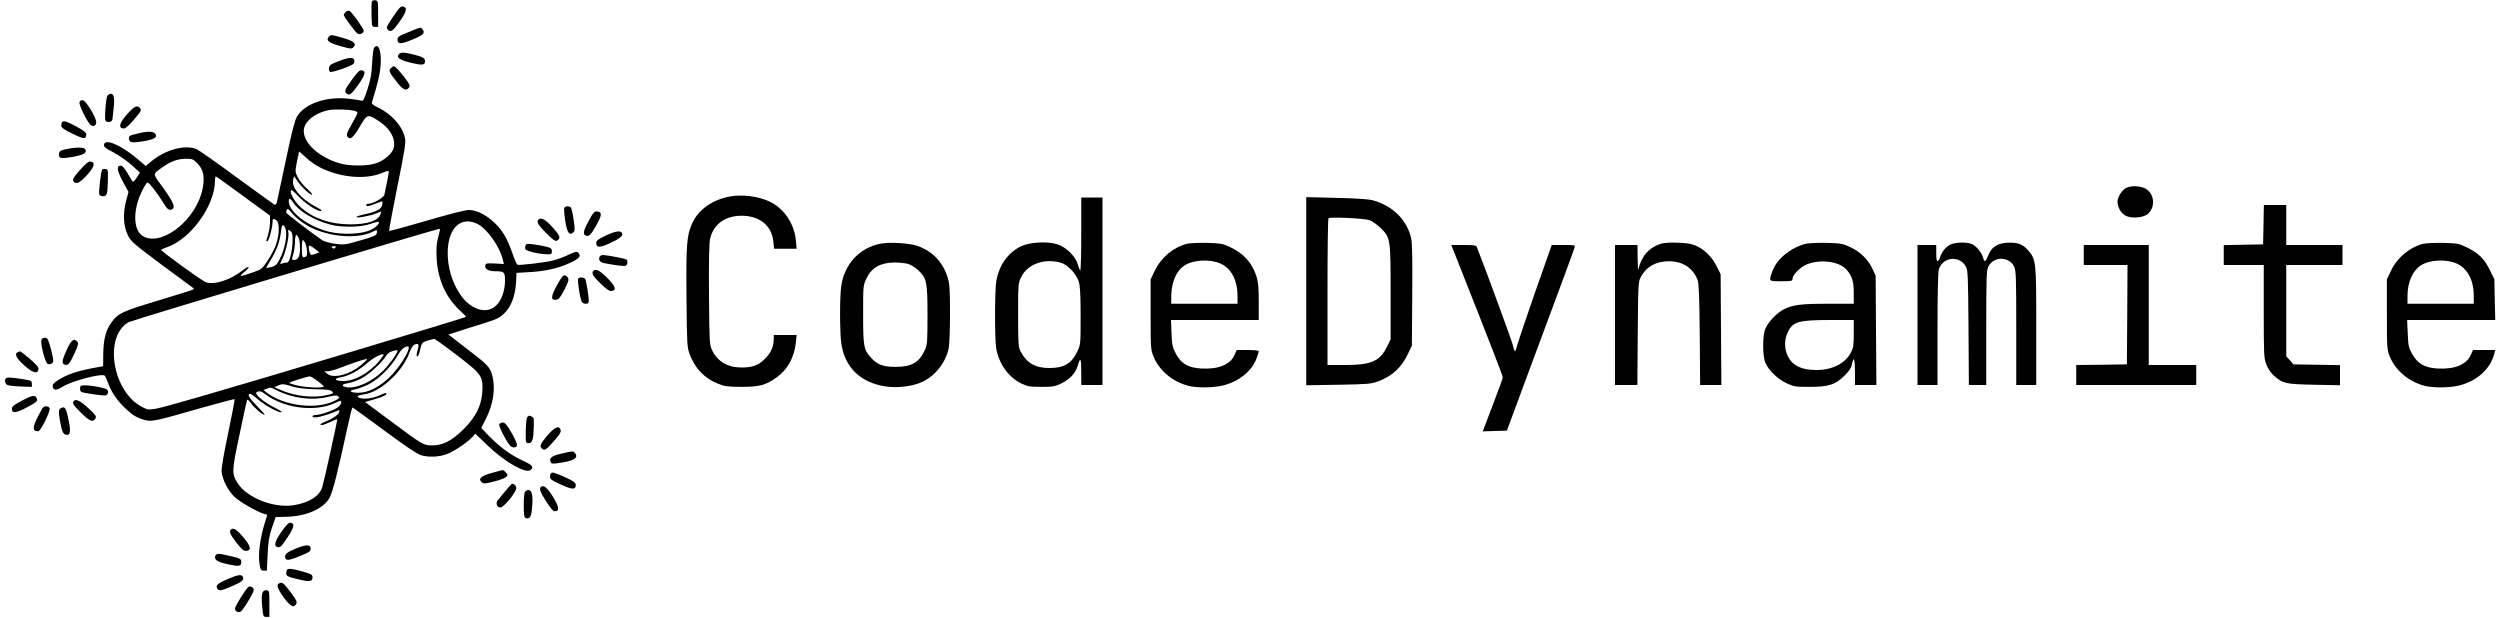
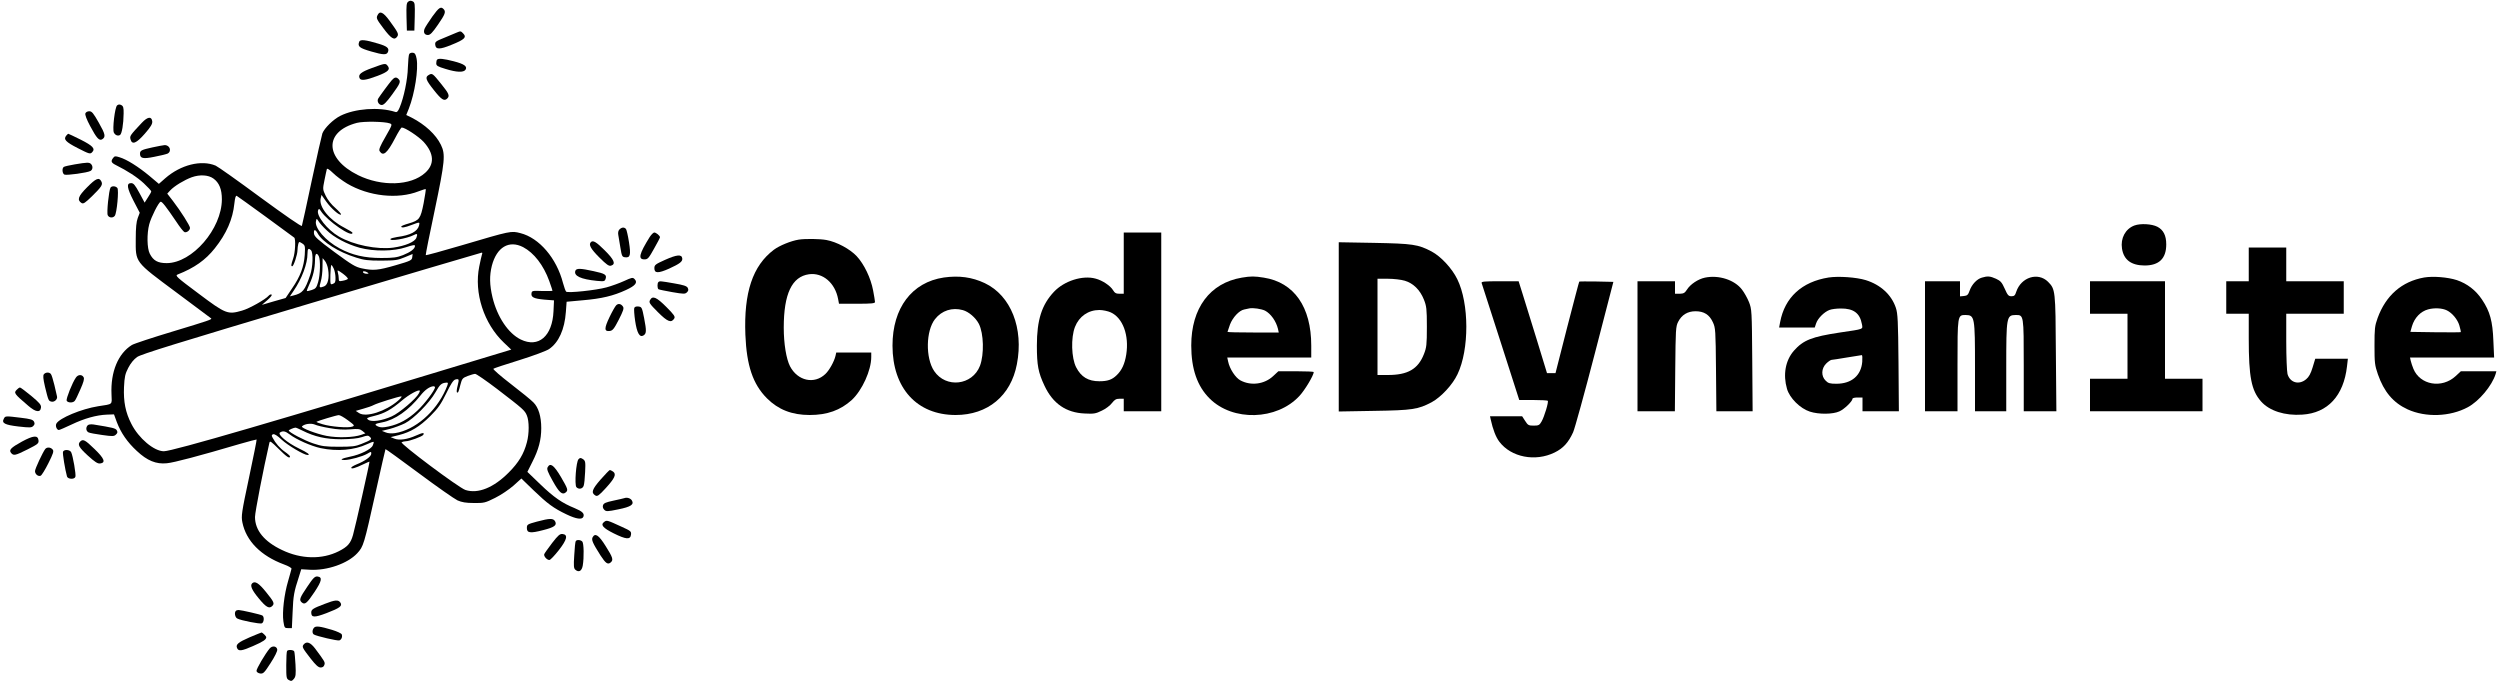
- <svg xmlns="http://www.w3.org/2000/svg" version="1.0" width="2000pt" height="494pt" viewBox="0 0 2000 494" preserveAspectRatio="xMidYMid meet">
-   <g transform="translate(0,494) scale(0.1,-0.1)" fill="#000000" stroke="none">
-     <path d="M2975 4927 c-3 -7 -4 -56 -3 -108 3 -93 3 -94 28 -94 l25 0 0 105 c0 101 -1 105 -23 108 -12 2 -24 -3 -27 -11z" />
-     <path d="M3144 4805 c-54 -81 -56 -87 -41 -103 24 -23 42 -10 100 74 51 73 57 107 20 112 -18 3 -33 -13 -79 -83z" />
-     <path d="M2765 4844 c-8 -9 -15 -19 -15 -24 0 -11 88 -132 108 -147 17 -14 52 0 52 20 0 18 -97 154 -115 160 -8 4 -21 -1 -30 -9z" />
-     <path d="M3268 4683 c-77 -30 -88 -38 -88 -59 0 -39 26 -39 118 -1 88 35 106 54 82 82 -16 19 -10 20 -112 -22z" />
-     <path d="M2629 4644 c-23 -28 3 -48 95 -73 82 -23 88 -24 104 -8 27 28 4 48 -83 73 -96 28 -99 28 -116 8z" />
-     <path d="M2993 4558 c-6 -7 -13 -62 -16 -123 -4 -86 -12 -131 -37 -208 -27 -83 -34 -97 -49 -92 -10 3 -54 10 -98 15 -184 21 -356 -39 -418 -144 -17 -29 -43 -131 -89 -351 -36 -170 -68 -321 -71 -333 -4 -14 -11 -22 -19 -19 -7 3 -142 101 -301 217 -158 117 -304 219 -323 227 -90 38 -244 -3 -357 -94 l-49 -41 -63 54 c-133 113 -264 169 -271 117 -3 -18 10 -28 77 -63 44 -23 109 -69 145 -101 l65 -60 -26 -41 c-20 -30 -29 -37 -35 -27 -5 8 -23 39 -41 69 -22 37 -39 55 -52 55 -35 0 -29 -41 18 -128 l45 -82 -20 -75 c-26 -101 -21 -199 15 -272 24 -49 44 -67 264 -231 132 -98 245 -182 253 -187 8 -5 12 -12 8 -15 -3 -3 -130 -44 -282 -89 -294 -89 -321 -101 -377 -179 -43 -59 -62 -136 -63 -250 l-1 -97 -35 -6 c-161 -28 -246 -55 -324 -104 -37 -24 -47 -35 -44 -53 4 -31 30 -32 75 -3 73 48 321 113 342 90 4 -5 16 -31 26 -59 26 -72 74 -142 137 -201 60 -57 92 -76 156 -94 56 -15 85 -9 436 92 153 43 280 77 283 75 2 -3 -21 -126 -52 -274 -37 -173 -55 -283 -52 -309 7 -63 51 -149 102 -198 42 -41 187 -124 241 -138 l22 -6 -25 -83 c-34 -115 -49 -241 -37 -309 8 -50 12 -55 34 -55 l25 0 6 130 c5 106 12 145 35 214 l29 84 90 3 c155 4 290 63 340 149 25 41 70 219 146 572 18 84 35 153 39 153 3 0 117 -83 254 -184 173 -128 263 -188 295 -198 62 -18 145 -14 208 10 56 21 162 93 202 136 l24 26 98 -94 c137 -132 306 -228 344 -196 28 23 15 39 -61 74 -97 45 -181 106 -267 193 l-67 69 35 69 c64 126 82 254 50 362 -17 59 -41 82 -225 222 l-123 95 54 17 c30 10 121 39 203 64 134 42 152 51 191 89 55 56 86 136 93 242 l4 81 102 6 c128 7 231 30 324 73 76 35 94 56 69 81 -13 13 -21 12 -78 -15 -35 -17 -92 -38 -126 -46 -62 -16 -265 -40 -284 -34 -5 2 -23 44 -40 93 -17 49 -45 114 -64 145 -69 114 -192 200 -285 200 -28 0 -158 -33 -338 -86 -162 -47 -296 -84 -299 -81 -2 3 27 162 66 354 62 308 69 353 60 393 -22 94 -108 190 -219 242 -34 16 -49 28 -45 38 46 153 57 197 66 260 18 129 -9 228 -48 178z m-155 -505 c12 -3 22 -10 22 -16 0 -5 -21 -46 -46 -90 -35 -61 -44 -84 -37 -96 22 -35 47 -17 100 74 60 102 63 103 142 54 99 -60 150 -149 130 -224 -13 -45 -75 -99 -140 -121 -72 -24 -213 -24 -294 0 -164 49 -285 159 -285 259 0 73 90 146 206 167 47 8 153 5 202 -7z m-279 -452 c166 -84 373 -101 507 -41 35 15 44 16 44 5 0 -12 -21 -123 -35 -183 -6 -24 -91 -72 -127 -72 -10 0 -18 -4 -18 -10 0 -14 13 -13 72 10 29 11 54 20 56 20 2 0 2 -12 0 -27 -4 -34 -48 -58 -137 -76 -33 -7 -63 -16 -68 -21 -13 -14 95 3 149 24 l49 18 -7 -21 c-17 -53 -104 -82 -244 -82 -157 1 -293 47 -391 134 -49 43 -91 113 -82 137 3 9 21 -4 55 -41 55 -60 158 -129 186 -123 11 3 -1 13 -38 32 -119 61 -199 154 -185 216 l7 31 33 -47 c36 -50 102 -110 112 -100 3 3 -17 26 -45 51 -28 25 -60 65 -71 88 -20 42 -21 45 -5 125 l17 81 55 -50 c30 -28 80 -63 111 -78z m-979 31 c46 -46 59 -105 42 -196 -44 -239 -305 -459 -464 -393 -94 39 -102 210 -18 377 17 33 35 60 40 60 13 0 80 -86 125 -160 29 -48 42 -60 59 -58 49 7 30 56 -81 206 -61 83 -62 80 21 137 68 47 118 64 185 65 49 0 57 -3 91 -38z m368 -262 l212 -155 0 -51 c0 -28 -7 -73 -15 -100 -18 -58 -17 -54 -6 -54 11 0 41 107 41 148 0 35 6 38 33 18 24 -19 23 -109 -4 -189 -11 -34 -42 -94 -68 -132 -46 -69 -48 -70 -126 -97 -104 -35 -108 -34 -60 6 51 43 41 57 -11 15 -97 -77 -230 -121 -297 -97 -33 12 -356 246 -357 259 0 3 19 12 42 20 192 63 388 334 388 535 0 20 4 34 8 32 5 -1 104 -73 220 -158z m397 -50 c45 -69 168 -143 295 -176 93 -25 246 -23 324 5 33 12 62 19 65 16 11 -12 -17 -41 -63 -64 -67 -34 -224 -41 -329 -16 -169 40 -327 158 -327 245 0 28 12 25 35 -10z m85 -167 c154 -104 417 -135 553 -66 34 17 38 15 31 -14 -5 -17 -29 -27 -133 -57 -122 -35 -131 -36 -202 -26 -40 6 -85 18 -99 27 -72 48 -290 214 -290 222 0 38 14 38 43 -1 18 -23 61 -61 97 -85z m1385 -2 c79 -36 185 -185 209 -294 l7 -29 -73 4 c-69 3 -73 2 -76 -19 -4 -26 28 -43 81 -43 71 0 77 -6 77 -76 0 -83 -30 -163 -76 -203 -70 -62 -184 -32 -264 69 -80 102 -124 244 -118 380 9 181 106 269 233 211z m-1535 -30 c24 -45 1 -175 -46 -261 -20 -38 -32 -48 -65 -57 -21 -5 -39 -8 -39 -6 0 3 16 31 35 62 47 76 74 150 82 222 6 61 15 72 33 40z m1240 -17 c0 -3 -7 -34 -16 -68 -12 -45 -15 -87 -11 -161 9 -171 73 -313 186 -419 29 -26 51 -49 49 -51 -9 -8 -1704 -517 -2130 -639 -407 -116 -395 -114 -455 -85 -241 117 -318 563 -116 681 23 14 2453 744 2486 747 4 1 7 -2 7 -5z m-1190 -19 c27 -33 -1 -245 -33 -245 -7 0 -22 -3 -34 -6 l-23 -6 25 55 c26 60 51 178 41 202 -7 19 8 19 24 0z m60 -51 c6 -14 10 -52 10 -84 0 -62 -15 -90 -50 -90 -17 0 -17 3 -4 47 8 25 14 70 14 100 0 57 14 70 30 27z m48 -31 c19 -36 25 -105 11 -114 -29 -18 -34 -8 -34 61 0 70 6 85 23 53z m92 -62 l25 -20 -28 -10 c-16 -6 -32 -11 -36 -11 -9 0 -21 35 -21 63 0 20 13 15 60 -22z m152 17 c-9 -9 -15 -9 -24 0 -9 9 -7 12 12 12 19 0 21 -3 12 -12z m921 -820 c240 -180 257 -200 257 -300 -1 -127 -45 -225 -149 -329 -94 -94 -167 -132 -251 -132 -72 0 -75 1 -335 195 l-205 152 76 22 c71 20 104 37 93 49 -3 3 -24 -4 -47 -15 -48 -24 -119 -35 -156 -26 -40 10 -31 23 22 30 135 18 312 180 369 338 11 32 26 55 40 61 32 14 38 3 24 -44 -7 -22 -10 -44 -7 -47 10 -9 16 3 29 57 11 49 14 52 57 66 25 7 49 14 53 14 4 1 63 -40 130 -91z m-333 19 c0 -34 -68 -143 -131 -212 -87 -92 -183 -145 -267 -147 -68 -1 -90 17 -32 27 23 4 72 22 110 41 79 40 178 138 230 228 28 50 53 73 83 75 4 1 7 -5 7 -12z m-90 -23 c0 -20 -64 -108 -115 -160 -92 -91 -224 -149 -300 -130 -38 10 -30 23 19 30 25 4 72 20 104 37 60 30 168 127 199 180 10 17 31 34 48 38 38 12 45 12 45 5z m-145 -80 c-83 -101 -207 -168 -302 -162 -59 4 -63 20 -6 30 63 10 145 55 209 112 49 43 119 80 133 70 2 -2 -13 -24 -34 -50z m-134 -24 c-91 -83 -231 -123 -281 -81 l-25 20 28 1 c16 0 58 12 95 26 69 28 200 72 217 73 6 0 -10 -18 -34 -39z m-361 -137 c28 -21 50 -41 50 -45 0 -14 -138 -9 -211 8 -39 9 -68 19 -64 22 7 8 143 50 163 51 7 1 35 -16 62 -36z m-190 -48 c36 -11 96 -17 172 -19 93 -1 121 -5 134 -17 15 -15 12 -18 -38 -29 -109 -27 -258 -10 -375 41 l-48 21 30 14 c33 15 42 14 125 -11z m-131 -30 c121 -61 277 -81 401 -51 58 14 74 15 86 5 14 -11 10 -16 -28 -35 -146 -74 -407 -42 -547 67 l-23 19 23 9 c33 14 32 14 88 -14z m-96 -29 c151 -113 394 -144 555 -71 49 23 52 23 52 5 0 -10 -14 -29 -31 -41 -34 -24 -137 -59 -175 -59 -13 0 -24 -5 -24 -11 0 -21 94 0 202 46 13 5 15 2 12 -12 -6 -20 -51 -52 -104 -73 -45 -17 -60 -30 -34 -30 10 0 41 12 69 25 27 13 51 23 53 21 3 -4 -99 -469 -119 -540 -21 -74 -105 -128 -232 -148 -160 -24 -372 60 -446 177 -48 75 -47 97 15 387 30 145 57 269 60 277 3 9 14 0 32 -25 29 -40 100 -100 108 -91 3 2 -25 34 -61 70 -60 60 -81 97 -54 97 6 0 34 -20 61 -44 56 -49 169 -111 190 -104 7 3 -18 19 -56 38 -81 38 -164 109 -144 122 21 13 38 9 71 -16z" />
-     <path d="M3189 4504 c-20 -25 13 -46 105 -68 83 -19 106 -17 106 12 0 27 -16 37 -92 56 -84 20 -102 20 -119 0z" />
-     <path d="M2710 4451 c-65 -25 -75 -32 -78 -55 -2 -16 2 -28 11 -32 8 -2 54 10 103 28 79 30 89 36 89 58 0 35 -33 36 -125 1z" />
-     <path d="M3126 4394 c-19 -19 -12 -34 54 -117 46 -58 73 -68 93 -35 9 13 2 27 -30 70 -53 68 -81 98 -93 98 -5 0 -16 -7 -24 -16z" />
-     <path d="M2816 4303 c-60 -82 -64 -94 -42 -112 22 -18 40 -4 95 75 54 77 61 107 24 112 -16 2 -33 -14 -77 -75z" />
-     <path d="M860 4176 c-6 -8 -14 -57 -17 -109 -5 -81 -4 -95 11 -100 22 -9 46 2 46 22 1 9 5 50 10 91 8 77 1 110 -24 110 -8 0 -19 -7 -26 -14z" />
-     <path d="M636 4122 c-7 -20 62 -159 89 -182 21 -17 45 -5 45 22 0 38 -82 173 -107 176 -14 2 -23 -3 -27 -16z" />
-     <path d="M1016 4025 c-61 -69 -71 -107 -30 -113 15 -2 36 15 76 60 69 80 72 86 58 103 -22 27 -46 16 -104 -50z" />
-     <path d="M497 3963 c-4 -3 -7 -16 -7 -28 0 -16 19 -30 89 -64 91 -45 111 -46 111 -8 0 17 -17 31 -79 65 -77 41 -101 49 -114 35z" />
-     <path d="M1119 3876 c-83 -19 -91 -23 -87 -48 4 -30 26 -33 115 -18 87 15 113 30 97 57 -14 22 -52 25 -125 9z" />
-     <path d="M530 3747 c-48 -11 -55 -15 -58 -38 -4 -37 14 -41 110 -24 86 16 113 31 102 58 -7 20 -68 22 -154 4z" />
-     <path d="M640 3580 c-52 -58 -62 -75 -53 -88 19 -31 48 -18 107 45 61 67 72 105 30 111 -15 2 -38 -16 -84 -68z" />
-     <path d="M817 3583 c-10 -16 -29 -183 -23 -198 3 -8 17 -15 30 -15 32 0 37 18 39 131 2 79 1 84 -20 87 -11 2 -24 -1 -26 -5z" />
-     <path d="M17010 3437 c-34 -17 -70 -74 -70 -109 0 -45 27 -93 64 -113 47 -26 146 -17 181 15 58 54 51 154 -14 197 -39 26 -119 31 -161 10z" />
-     <path d="M5850 3370 c-144 -23 -262 -104 -313 -217 -43 -97 -49 -169 -45 -596 3 -372 5 -395 25 -450 43 -115 120 -195 230 -238 49 -20 77 -23 183 -24 145 0 197 14 282 75 89 63 142 160 155 281 l6 59 -92 0 -91 0 0 -31 c0 -60 -23 -113 -70 -159 -52 -52 -99 -70 -187 -70 -113 0 -193 48 -237 140 -20 43 -21 62 -24 438 -2 265 1 411 8 448 25 117 117 187 250 188 146 1 244 -77 257 -208 l6 -56 90 0 90 0 -6 67 c-11 118 -78 230 -175 291 -84 54 -227 80 -342 62z" />
-     <path d="M8650 3063 c0 -163 -4 -293 -8 -287 -5 5 -14 29 -21 53 -18 61 -91 133 -160 156 -82 27 -228 18 -299 -18 -101 -53 -168 -148 -191 -271 -14 -75 -14 -475 -1 -546 23 -123 99 -228 199 -277 50 -25 67 -27 161 -28 95 0 110 3 162 28 66 32 114 84 130 142 21 73 28 60 28 -48 l0 -107 85 0 85 0 0 750 0 750 -85 0 -85 0 0 -297z m-165 -224 c56 -15 127 -91 146 -155 10 -36 14 -108 14 -274 0 -214 -1 -228 -23 -275 -47 -102 -107 -139 -227 -139 -113 0 -181 39 -231 134 -17 32 -19 60 -19 290 0 248 1 256 24 303 51 104 183 152 316 116z" />
-     <path d="M10450 2611 l0 -753 258 4 c231 4 263 7 314 26 114 42 190 111 242 222 l31 65 3 400 c2 280 0 416 -8 455 -32 148 -145 262 -305 307 -34 10 -129 16 -292 20 l-243 6 0 -752z m505 568 c22 -8 62 -36 91 -64 78 -77 79 -86 79 -520 l0 -370 -28 -57 c-58 -118 -126 -148 -334 -148 l-143 0 0 583 c0 321 3 587 8 591 11 12 283 0 327 -15z" />
-     <path d="M18108 3143 l-3 -158 -157 -3 -158 -3 0 -79 0 -80 160 0 160 0 0 -370 c0 -347 1 -372 20 -424 13 -34 35 -68 60 -90 72 -65 92 -69 323 -74 l207 -4 0 81 0 80 -186 3 -186 3 -29 33 -29 32 0 365 0 365 225 0 225 0 0 80 0 80 -225 0 -225 0 0 160 0 160 -90 0 -89 0 -3 -157z" />
-     <path d="M4514 3276 c-3 -8 0 -54 8 -102 14 -95 33 -123 64 -93 14 14 14 26 3 100 -6 46 -16 90 -21 97 -14 16 -47 15 -54 -2z" />
-     <path d="M4711 3176 c-44 -80 -50 -110 -26 -120 27 -10 41 3 84 79 47 83 49 108 10 113 -24 3 -31 -5 -68 -72z" />
-     <path d="M4307 3183 c-17 -17 -2 -44 63 -108 59 -59 73 -68 88 -59 30 19 24 38 -39 107 -57 63 -91 81 -112 60z" />
-     <path d="M4843 3054 c-60 -29 -73 -39 -73 -58 0 -38 27 -39 104 -4 82 37 111 60 103 82 -10 25 -54 18 -134 -20z" />
-     <path d="M7040 2990 c-167 -35 -285 -164 -310 -338 -13 -88 -12 -368 0 -457 28 -194 152 -315 352 -346 95 -15 216 -1 294 35 104 48 187 151 213 267 6 24 11 148 11 276 0 201 -3 239 -19 294 -38 122 -121 209 -239 251 -65 24 -228 33 -302 18z m224 -161 c21 -6 58 -28 81 -50 69 -64 75 -94 75 -363 0 -211 -2 -235 -21 -276 -45 -100 -106 -135 -234 -135 -103 0 -149 18 -202 79 -53 60 -58 88 -58 341 0 227 0 231 26 286 41 88 112 128 224 129 39 0 87 -5 109 -11z" />
-     <path d="M9497 2990 c-111 -28 -209 -110 -260 -218 l-32 -67 0 -280 c0 -270 1 -282 23 -337 45 -111 151 -201 277 -234 66 -18 195 -17 274 1 127 30 234 114 271 212 11 30 20 58 20 63 0 6 -38 10 -88 10 l-88 0 -18 -40 c-34 -77 -129 -116 -266 -108 -107 6 -162 39 -205 122 -26 52 -30 71 -33 162 l-4 104 351 0 351 0 0 144 c0 112 -4 157 -18 204 -35 110 -104 187 -219 239 -51 24 -72 27 -178 30 -66 1 -137 -2 -158 -7z m266 -158 c87 -39 137 -133 137 -259 l0 -63 -265 0 -265 0 0 55 c0 114 39 208 106 251 69 46 203 53 287 16z" />
-     <path d="M13290 2991 c-97 -30 -159 -100 -183 -206 -3 -11 -5 28 -6 88 l-1 107 -90 0 -90 0 0 -560 0 -560 90 0 89 0 3 413 c3 400 4 413 25 452 44 82 119 124 223 125 112 0 193 -53 231 -150 10 -27 14 -133 17 -437 l3 -403 85 0 85 0 -3 444 -3 443 -35 69 c-42 82 -114 146 -192 169 -54 16 -203 19 -248 6z" />
-     <path d="M14447 2990 c-121 -31 -230 -119 -266 -215 -33 -87 -34 -85 69 -85 83 0 90 2 90 20 0 29 59 91 108 112 104 46 257 30 319 -34 48 -50 63 -95 63 -193 l0 -85 -205 0 c-216 0 -282 -8 -355 -45 -54 -27 -122 -98 -146 -152 -25 -54 -25 -223 0 -277 27 -61 99 -130 169 -162 57 -27 71 -29 182 -29 155 0 208 17 281 90 37 36 55 63 59 89 14 72 25 46 25 -58 l0 -106 86 0 85 0 -3 438 -3 437 -26 56 c-36 75 -96 134 -177 172 -62 29 -76 31 -192 34 -69 1 -142 -2 -163 -7z m383 -718 c0 -95 -3 -115 -23 -153 -46 -87 -149 -139 -276 -139 -119 0 -190 34 -228 110 -28 55 -30 129 -4 185 42 92 81 104 334 105 l197 0 0 -108z" />
-     <path d="M15602 2983 c-36 -18 -70 -60 -81 -100 -4 -15 -12 -28 -19 -31 -9 -3 -12 16 -12 62 l0 66 -75 0 -75 0 0 -560 0 -560 80 0 80 0 0 443 c0 270 4 456 10 479 29 103 166 119 217 25 16 -29 18 -74 21 -489 l3 -458 69 0 70 0 0 456 c0 401 2 460 16 490 41 85 167 85 208 0 14 -30 16 -89 16 -490 l0 -456 80 0 80 0 0 468 c0 522 -1 535 -65 609 -43 51 -87 66 -170 61 -79 -5 -125 -37 -150 -103 -20 -52 -30 -56 -40 -17 -9 37 -50 89 -85 107 -38 20 -136 19 -178 -2z" />
-     <path d="M19387 2990 c-111 -28 -209 -110 -260 -218 l-32 -67 0 -280 c0 -270 1 -282 23 -337 45 -111 151 -201 277 -234 66 -18 195 -17 274 1 146 35 256 134 286 258 l7 27 -89 0 -89 0 -18 -40 c-34 -77 -129 -116 -266 -108 -103 6 -159 38 -203 117 -28 49 -31 65 -35 163 l-5 108 353 0 352 0 -4 163 -3 163 -38 77 c-44 89 -92 135 -187 180 -60 29 -74 31 -185 34 -66 1 -137 -2 -158 -7z m266 -158 c87 -39 137 -133 137 -259 l0 -63 -265 0 -265 0 0 63 c0 108 40 201 107 244 68 45 202 52 286 15z" />
-     <path d="M4204 2976 c-3 -9 -4 -22 -1 -29 6 -16 109 -40 171 -41 37 -1 41 1 41 24 0 22 -7 27 -50 38 -27 6 -74 15 -102 18 -43 6 -54 4 -59 -10z" />
-     <path d="M11629 2933 c311 -786 394 -1001 393 -1013 0 -8 -37 -109 -81 -223 l-79 -208 96 3 97 3 267 720 c148 396 271 730 274 743 6 22 5 22 -88 22 l-94 0 -131 -372 c-72 -205 -136 -397 -144 -425 -7 -29 -16 -53 -19 -53 -4 0 -12 23 -18 51 -9 38 -201 561 -287 782 -6 15 -21 17 -106 17 l-99 0 19 -47z" />
-     <path d="M16670 2900 l0 -80 175 0 175 0 -2 -397 -3 -398 -202 -3 -203 -2 0 -80 0 -80 480 0 480 0 0 80 0 80 -190 0 -190 0 0 480 0 480 -260 0 -260 0 0 -80z" />
-     <path d="M4796 2885 c-9 -24 4 -43 32 -49 88 -18 164 -27 177 -22 16 6 20 41 6 50 -12 8 -160 36 -187 36 -12 0 -24 -7 -28 -15z" />
-     <path d="M4747 2773 c-18 -17 -2 -45 58 -102 47 -45 71 -62 87 -59 43 6 33 37 -33 104 -58 59 -93 77 -112 57z" />
-     <path d="M4503 2732 c-6 -4 -30 -41 -52 -83 -45 -84 -46 -112 -2 -107 21 2 33 17 66 80 31 61 38 81 29 95 -13 20 -25 25 -41 15z" />
-     <path d="M4625 2710 c-7 -12 12 -140 26 -177 6 -16 17 -23 34 -23 21 0 25 5 25 28 0 28 -16 131 -26 165 -6 19 -49 24 -59 7z" />
-     <path d="M332 2223 c-12 -25 28 -182 49 -194 10 -5 22 -4 34 4 16 13 16 18 -6 108 -21 80 -27 94 -46 97 -13 2 -25 -4 -31 -15z" />
-     <path d="M535 2144 c-39 -85 -43 -112 -19 -121 27 -10 43 8 80 90 29 63 33 81 24 92 -28 33 -49 17 -85 -61z" />
-     <path d="M143 2123 c-31 -12 -12 -51 52 -107 69 -61 107 -71 113 -30 2 16 -16 37 -69 83 -40 33 -75 61 -78 60 -4 0 -12 -3 -18 -6z" />
-     <path d="M47 1913 c-13 -13 -7 -42 11 -52 10 -6 59 -11 108 -13 l89 -3 0 25 c0 23 -5 26 -75 37 -88 14 -124 16 -133 6z" />
-     <path d="M647 1853 c-11 -10 -8 -41 3 -48 16 -10 183 -33 197 -28 16 6 23 27 13 43 -13 20 -197 49 -213 33z" />
-     <path d="M177 1736 c-67 -36 -82 -48 -82 -67 0 -38 33 -34 118 11 84 45 90 51 81 73 -11 30 -35 26 -117 -17z" />
-     <path d="M585 1723 c-4 -13 12 -36 64 -86 72 -70 94 -78 115 -44 9 16 1 28 -59 83 -70 65 -107 79 -120 47z" />
-     <path d="M342 1678 c-5 -7 -26 -45 -45 -83 -37 -75 -36 -105 4 -105 14 0 30 21 61 84 24 48 39 90 35 100 -8 19 -40 21 -55 4z" />
-     <path d="M481 1671 c-15 -10 -13 -47 9 -148 9 -38 17 -54 32 -59 40 -12 47 16 28 109 -22 109 -31 122 -69 98z" />
-     <path d="M4220 1605 c-8 -9 -13 -52 -14 -113 -1 -97 -1 -97 24 -97 28 0 38 30 40 125 2 77 2 78 -19 89 -14 8 -22 7 -31 -4z" />
-     <path d="M3994 1545 c-6 -14 54 -132 84 -167 19 -22 51 -23 58 -3 4 8 -15 53 -42 100 -39 68 -54 85 -72 85 -12 0 -25 -7 -28 -15z" />
-     <path d="M4376 1453 c-58 -70 -64 -88 -33 -107 16 -9 26 -3 69 44 66 73 80 94 72 114 -13 35 -50 17 -108 -51z" />
-     <path d="M4491 1311 c-76 -17 -99 -35 -87 -66 5 -15 14 -16 54 -11 131 17 174 42 142 81 -15 18 -15 18 -109 -4z" />
-     <path d="M3936 1157 c-87 -24 -112 -46 -84 -73 15 -15 22 -15 90 1 74 18 118 38 118 55 0 10 -29 40 -38 39 -4 0 -43 -10 -86 -22z" />
-     <path d="M4407 1153 c-4 -3 -7 -16 -7 -28 0 -18 15 -29 81 -59 88 -39 114 -44 123 -21 10 28 -5 42 -87 79 -84 37 -99 41 -110 29z" />
-     <path d="M4044 1013 c-27 -32 -54 -66 -62 -75 -19 -23 -6 -58 21 -58 27 0 127 122 127 155 0 19 -17 35 -35 35 -2 0 -25 -26 -51 -57z" />
-     <path d="M4327 1044 c-15 -15 -5 -42 43 -116 34 -54 55 -78 69 -78 39 0 34 36 -16 117 -46 73 -76 97 -96 77z" />
-     <path d="M4202 1008 c-8 -8 -12 -47 -12 -109 0 -77 3 -98 15 -103 29 -11 42 5 49 57 13 115 5 167 -29 167 -6 0 -16 -5 -23 -12z" />
-     <path d="M2251 685 c-56 -80 -63 -118 -25 -123 16 -2 32 14 73 77 54 82 61 114 26 119 -16 2 -34 -16 -74 -73z" />
-     <path d="M1847 703 c-16 -15 -4 -44 46 -106 41 -53 57 -66 77 -64 44 4 37 38 -25 111 -51 60 -80 78 -98 59z" />
-     <path d="M2365 551 c-73 -30 -92 -48 -82 -75 9 -23 31 -20 122 18 69 28 80 35 80 57 0 34 -35 35 -120 0z" />
-     <path d="M1723 494 c-12 -31 13 -49 96 -67 93 -21 111 -18 111 17 0 27 -7 30 -120 55 -63 15 -80 13 -87 -5z" />
-     <path d="M2297 383 c-4 -3 -7 -17 -7 -29 0 -24 12 -30 126 -55 60 -14 84 -8 84 20 0 25 -5 28 -90 52 -74 20 -102 23 -113 12z" />
-     <path d="M1825 309 c-80 -34 -98 -49 -90 -71 11 -28 30 -27 111 8 90 39 107 53 98 77 -9 24 -39 21 -119 -14z" />
-     <path d="M2233 273 c-25 -9 -12 -46 38 -114 53 -72 80 -85 99 -50 8 17 1 31 -41 88 -63 83 -69 88 -96 76z" />
-     <path d="M1985 242 c-20 -15 -105 -152 -105 -171 0 -20 22 -33 43 -26 17 7 107 152 107 174 0 11 -7 22 -16 25 -19 7 -17 7 -29 -2z" />
-     <path d="M2100 198 c-7 -15 -8 -54 -3 -108 8 -82 9 -85 33 -85 l25 0 0 105 c0 101 -1 105 -22 108 -16 2 -26 -4 -33 -20z" />
+ <svg xmlns="http://www.w3.org/2000/svg" version="1.0" width="2000pt" height="545pt" viewBox="0 0 2000 545" preserveAspectRatio="xMidYMid meet">
+   <g transform="translate(0,545) scale(0.1,-0.1)" fill="#000000" stroke="none">
+     <path d="M3266 5437 c-14 -10 -16 -29 -14 -122 l3 -110 30 0 30 0 3 112 c2 101 1 113 -16 122 -14 7 -24 7 -36 -2z" />
+     <path d="M3459 5318 c-28 -40 -56 -83 -61 -95 -14 -30 -3 -53 25 -53 19 0 36 18 81 83 58 84 65 104 44 125 -22 22 -37 12 -89 -60z" />
+     <path d="M3019 5326 c-10 -21 -5 -32 48 -102 61 -82 88 -98 109 -69 16 21 11 32 -58 127 -53 73 -81 85 -99 44z" />
+     <path d="M3655 5190 c-11 -5 -55 -23 -98 -41 -72 -29 -78 -33 -75 -58 4 -38 36 -38 129 0 107 43 125 61 93 93 -17 18 -21 18 -49 6z" />
+     <path d="M2874 5117 c-15 -39 0 -51 96 -79 97 -28 124 -29 134 -3 11 30 -7 45 -78 66 -102 31 -144 35 -152 16z" />
+     <path d="M3274 5018 c-5 -7 -9 -56 -11 -108 -2 -95 -32 -241 -67 -323 -13 -30 -21 -37 -35 -32 -130 41 -322 27 -439 -32 -57 -29 -126 -97 -143 -140 -5 -15 -44 -185 -85 -378 -41 -192 -76 -356 -79 -362 -3 -8 -131 81 -332 228 -180 133 -341 247 -358 254 -115 48 -279 7 -403 -101 l-51 -45 -77 65 c-87 72 -180 131 -238 148 -34 11 -40 10 -52 -7 -19 -25 -14 -37 22 -55 94 -47 171 -97 224 -146 33 -31 60 -60 60 -65 0 -5 -12 -27 -27 -49 l-26 -41 -42 78 c-35 64 -47 78 -66 78 -39 0 -34 -37 19 -141 l50 -96 -16 -42 c-11 -29 -16 -77 -16 -166 -1 -193 -12 -179 323 -428 152 -113 278 -207 280 -209 10 -8 -23 -19 -304 -104 -163 -49 -312 -98 -330 -109 -110 -68 -171 -215 -163 -394 3 -87 15 -77 -107 -96 -133 -21 -311 -95 -334 -139 -10 -18 3 -51 20 -51 5 0 51 20 102 44 102 49 200 76 283 79 l56 2 23 -63 c33 -86 84 -160 160 -230 82 -77 154 -107 240 -98 56 5 260 59 582 154 73 21 134 37 136 36 2 -2 -26 -140 -61 -306 -60 -281 -63 -307 -53 -357 30 -149 148 -268 334 -337 34 -12 61 -28 59 -34 -1 -7 -14 -51 -27 -98 -32 -107 -48 -250 -38 -322 8 -53 10 -55 38 -55 l30 0 6 130 c5 128 11 162 50 280 l19 61 68 -4 c139 -8 304 50 380 132 50 55 53 64 148 491 41 187 77 341 78 342 1 2 122 -85 267 -193 145 -108 284 -205 309 -217 34 -15 67 -21 131 -21 81 -1 90 1 170 41 48 24 110 66 147 98 l63 57 97 -94 c111 -107 161 -144 264 -193 79 -38 125 -44 135 -19 10 26 -8 43 -70 69 -99 40 -166 86 -274 190 l-104 100 40 80 c50 98 71 177 71 270 0 93 -22 166 -63 206 -17 18 -98 84 -180 147 -82 63 -145 118 -140 122 4 4 98 35 208 69 112 35 216 74 237 88 78 53 125 158 135 298 l6 81 131 12 c150 13 242 35 344 82 76 35 96 60 68 88 -14 14 -22 12 -83 -16 -37 -17 -101 -40 -141 -51 -84 -23 -310 -47 -323 -34 -5 5 -16 36 -25 69 -51 198 -190 361 -341 399 -75 19 -72 20 -471 -98 -155 -46 -284 -81 -286 -78 -2 3 30 164 71 356 83 397 88 449 50 527 -40 82 -127 162 -234 217 l-43 21 21 52 c47 121 77 313 62 398 -7 35 -13 46 -30 48 -12 2 -25 -3 -29 -10z m-156 -555 c22 -8 21 -10 -34 -107 -44 -76 -55 -103 -47 -115 28 -45 60 -18 124 104 24 47 48 85 53 85 26 0 134 -71 175 -115 84 -93 89 -179 12 -248 -115 -104 -348 -111 -537 -18 -268 133 -273 349 -9 418 53 14 223 11 263 -4z m-342 -481 c174 -103 407 -128 574 -62 29 11 54 19 56 17 2 -2 -6 -53 -17 -113 -25 -125 -33 -136 -120 -162 -33 -9 -59 -20 -59 -24 0 -13 27 -9 82 12 66 25 67 25 61 -2 -12 -50 -69 -80 -176 -94 -26 -4 -50 -11 -53 -15 -14 -23 131 2 185 30 29 16 34 10 22 -21 -12 -33 -88 -65 -185 -79 -129 -17 -319 21 -435 89 -92 53 -183 168 -166 210 6 15 9 14 23 -8 50 -77 252 -216 252 -172 0 4 -30 22 -66 41 -120 62 -203 165 -189 232 l7 30 38 -54 c40 -56 107 -114 118 -103 3 4 -17 27 -45 52 -31 26 -62 66 -77 97 -25 52 -25 53 -10 127 8 41 17 81 19 88 3 7 21 -5 48 -31 24 -24 75 -62 113 -85z m-1069 40 c46 -33 68 -85 68 -167 -1 -236 -237 -509 -441 -510 -72 0 -108 20 -136 76 -22 42 -24 161 -4 235 15 57 75 176 91 180 11 3 43 -38 125 -159 28 -43 58 -81 66 -84 17 -6 44 14 44 34 0 17 -74 134 -137 216 l-45 58 23 25 c33 36 115 85 173 106 64 23 133 19 173 -10z m418 -305 c121 -88 224 -164 229 -168 13 -12 8 -121 -9 -168 -17 -50 -18 -61 -7 -61 11 0 42 94 42 129 0 14 3 36 6 48 6 21 7 21 31 6 24 -16 25 -20 21 -92 -7 -95 -35 -172 -102 -269 l-51 -76 -95 -27 -95 -28 44 38 c25 22 40 41 34 44 -6 4 -16 0 -23 -8 -25 -30 -156 -104 -214 -120 -114 -33 -130 -27 -347 136 -177 132 -190 144 -168 153 135 53 223 116 297 209 94 118 144 233 157 359 5 46 11 66 19 61 6 -3 110 -78 231 -166z m487 -108 c59 -58 164 -113 265 -141 116 -31 273 -29 371 4 54 18 72 21 72 11 0 -23 -36 -50 -96 -74 -49 -19 -78 -23 -174 -23 -132 0 -233 23 -333 77 -113 60 -203 165 -189 219 5 22 5 22 21 -3 8 -13 36 -45 63 -70z m-71 -25 c36 -69 167 -151 309 -195 62 -20 97 -24 200 -24 112 1 131 3 188 27 l63 26 -3 -26 c-3 -24 -12 -29 -133 -64 -141 -41 -179 -44 -270 -25 -52 11 -81 29 -220 131 -135 100 -160 123 -163 147 -4 36 10 37 29 3z m1644 -111 c87 -46 163 -144 209 -271 14 -40 26 -75 26 -78 0 -2 -37 -3 -82 -2 -78 3 -83 2 -86 -18 -5 -32 18 -43 103 -51 l77 -6 -4 -87 c-9 -200 -120 -295 -262 -226 -100 49 -188 180 -226 337 -24 101 -25 174 -5 254 39 148 137 206 250 148z m-1697 -25 c19 -19 15 -137 -7 -199 -42 -123 -60 -145 -134 -163 l-28 -7 29 43 c67 98 112 218 112 300 0 39 8 46 28 26z m1368 -33 c-3 -8 -13 -52 -22 -97 -43 -211 37 -457 197 -609 l59 -56 -238 -72 c-1625 -494 -2472 -741 -2541 -741 -79 0 -202 104 -260 219 -47 91 -64 178 -59 294 4 82 9 106 34 154 19 37 44 68 71 87 33 23 312 109 1395 432 744 221 1357 403 1362 403 4 1 6 -6 2 -14z m-1306 -14 c15 -29 12 -150 -5 -208 -13 -45 -20 -53 -51 -63 -19 -7 -37 -10 -39 -8 -2 2 7 26 20 54 30 63 44 124 45 192 0 54 12 66 30 33z m75 -106 c11 -69 -2 -124 -32 -136 -39 -15 -42 -11 -27 38 8 25 14 78 14 117 l1 71 19 -23 c10 -13 22 -43 25 -67z m46 4 c7 -17 13 -49 13 -71 1 -33 -3 -42 -21 -49 -21 -8 -21 -6 -20 72 1 43 5 79 8 79 4 0 12 -14 20 -31z m111 -81 c-4 -4 -22 -11 -40 -14 -29 -6 -32 -4 -32 17 0 13 -3 35 -7 48 -6 24 -5 24 41 -9 25 -19 43 -37 38 -42z m158 52 c12 -8 11 -10 -7 -10 -12 0 -25 5 -28 10 -8 13 15 13 35 0z m1037 -932 c210 -161 221 -171 238 -212 19 -45 19 -145 0 -215 -24 -92 -66 -162 -145 -241 -121 -122 -246 -172 -346 -140 -53 17 -527 372 -511 382 7 4 22 8 34 8 28 0 131 38 139 51 12 20 -4 19 -57 -5 -69 -31 -135 -41 -174 -25 l-30 12 65 16 c97 25 166 67 252 152 64 64 85 95 128 182 36 75 57 107 73 111 30 7 31 3 18 -50 -7 -25 -9 -49 -6 -52 9 -9 14 2 28 59 13 50 17 55 58 71 24 9 51 17 60 17 8 1 88 -54 176 -121z m-411 -3 c-81 -183 -248 -326 -406 -350 -28 -4 -57 -2 -75 6 l-30 12 65 16 c36 10 90 30 120 45 71 37 194 161 244 248 36 64 48 74 88 77 16 1 15 -5 -6 -54z m-86 17 c0 -23 -84 -134 -142 -188 -74 -69 -146 -108 -230 -126 -44 -9 -62 -9 -84 0 -33 16 -27 22 33 33 102 19 214 98 306 214 36 46 74 73 105 75 6 0 12 -4 12 -8z m-129 -49 c-23 -44 -156 -157 -217 -184 -77 -35 -161 -47 -188 -27 -17 13 -13 16 49 31 81 20 135 50 222 124 54 46 130 88 141 78 2 -2 -1 -12 -7 -22z m-166 -58 c-99 -86 -256 -136 -312 -100 l-27 18 59 17 c33 9 71 22 85 30 28 15 197 68 220 69 8 0 -3 -15 -25 -34z m-402 -157 c54 -40 56 -43 35 -51 -31 -12 -171 -1 -237 19 -29 8 -51 17 -49 20 7 6 161 53 178 53 9 1 42 -18 73 -41z m-146 -63 c59 -11 113 -14 163 -10 66 6 79 4 100 -13 l23 -19 -34 -12 c-60 -21 -187 -25 -277 -8 -81 16 -208 64 -196 76 19 20 71 27 101 15 17 -8 71 -21 120 -29z m-219 -19 c99 -50 188 -70 312 -70 78 1 131 6 165 17 44 15 51 15 65 1 18 -18 12 -23 -70 -56 -47 -19 -73 -22 -180 -22 -108 0 -136 4 -205 27 -69 23 -195 89 -195 103 0 5 39 22 53 23 4 1 29 -10 55 -23z m-101 -31 c53 -41 173 -94 248 -110 132 -28 270 -16 370 31 27 13 51 21 54 19 2 -3 -1 -16 -7 -29 -13 -30 -99 -73 -180 -89 -68 -14 -91 -27 -46 -27 43 0 144 28 182 50 32 19 32 19 32 0 0 -22 -51 -59 -117 -85 -24 -10 -43 -21 -43 -27 0 -12 32 -3 95 27 27 13 50 23 51 22 3 -3 -114 -525 -132 -587 -19 -67 -43 -94 -114 -130 -133 -67 -301 -64 -454 10 -142 67 -216 158 -216 264 0 39 67 384 115 593 4 19 12 13 74 -48 64 -64 91 -82 91 -60 0 4 -18 21 -40 36 -39 27 -76 69 -99 113 -10 18 -9 23 4 28 10 4 34 -11 69 -44 47 -44 178 -122 206 -122 26 0 3 18 -68 52 -95 46 -174 113 -152 128 23 15 41 12 77 -15z" />
+     <path d="M3497 4973 c-4 -3 -7 -17 -7 -29 0 -20 10 -26 73 -45 90 -28 145 -30 161 -7 17 27 -10 46 -95 68 -77 20 -121 25 -132 13z" />
+     <path d="M2976 4906 c-88 -32 -111 -51 -100 -80 9 -24 49 -19 144 17 87 33 105 52 80 82 -16 20 -21 19 -124 -19z" />
+     <path d="M3428 4849 c-29 -17 -21 -40 44 -121 60 -76 82 -90 106 -66 21 21 14 39 -45 112 -74 92 -75 93 -105 75z" />
+     <path d="M3134 4808 c-21 -24 -94 -123 -108 -146 -13 -21 4 -52 28 -52 16 0 38 22 84 85 64 88 70 103 50 123 -18 18 -32 15 -54 -10z" />
+     <path d="M937 4607 c-18 -14 -39 -192 -26 -218 11 -21 32 -29 49 -19 15 9 28 87 29 172 1 46 -3 59 -18 67 -13 7 -23 7 -34 -2z" />
+     <path d="M683 4543 c-4 -11 10 -49 38 -101 52 -98 73 -121 97 -106 29 19 25 40 -28 133 -43 76 -55 91 -76 91 -14 0 -27 -7 -31 -17z" />
+     <path d="M1135 4468 c-95 -101 -98 -106 -91 -132 12 -47 46 -34 115 45 48 55 61 78 59 98 -5 42 -37 38 -83 -11z" />
+     <path d="M530 4365 c-24 -29 -6 -50 92 -100 90 -46 99 -49 114 -34 29 29 8 52 -91 102 -52 26 -97 47 -99 47 -2 0 -9 -7 -16 -15z" />
+     <path d="M1220 4271 c-87 -19 -100 -25 -100 -50 0 -38 23 -44 112 -26 46 9 93 20 106 25 39 17 22 71 -22 69 -12 -1 -55 -9 -96 -18z" />
+     <path d="M598 4135 c-42 -7 -81 -16 -87 -20 -17 -10 -13 -55 5 -62 19 -7 181 15 207 29 20 10 22 39 5 56 -14 14 -29 14 -130 -3z" />
+     <path d="M696 3951 c-71 -71 -81 -101 -44 -125 15 -9 28 0 84 54 79 78 88 93 74 120 -18 34 -43 23 -114 -49z" />
+     <path d="M884 3949 c-13 -21 -32 -204 -22 -221 10 -21 41 -24 56 -5 17 21 34 207 21 223 -14 17 -45 18 -55 3z" />
+     <path d="M17075 3646 c-72 -27 -112 -102 -99 -185 14 -90 74 -134 180 -135 117 0 174 56 174 169 0 71 -23 116 -71 141 -45 23 -135 28 -184 10z" />
+     <path d="M4956 3615 c-10 -10 -13 -26 -10 -43 3 -15 10 -61 17 -102 11 -68 14 -75 36 -78 43 -6 49 16 33 120 -8 51 -19 99 -24 106 -14 16 -33 15 -52 -3z" />
+     <path d="M5197 3553 c-84 -135 -94 -178 -42 -178 27 0 34 8 77 85 27 47 48 88 48 92 0 12 -31 38 -46 38 -7 0 -24 -17 -37 -37z" />
+     <path d="M8990 3345 l0 -245 -34 0 c-28 0 -38 6 -52 29 -21 35 -85 78 -139 92 -104 29 -251 -18 -333 -105 -98 -104 -137 -225 -137 -431 0 -158 11 -215 61 -321 67 -143 173 -216 322 -222 74 -4 88 -1 137 23 31 14 67 42 81 61 21 27 33 34 60 34 l34 0 0 -50 0 -50 150 0 150 0 0 715 0 715 -150 0 -150 0 0 -245z m-104 -394 c97 -44 148 -184 124 -337 -12 -76 -36 -127 -77 -166 -37 -36 -73 -48 -138 -48 -89 0 -146 34 -186 112 -38 74 -43 237 -9 323 33 84 106 135 195 135 28 0 69 -9 91 -19z" />
+     <path d="M6390 3533 c-63 -10 -155 -48 -199 -81 -170 -128 -241 -342 -228 -680 10 -247 60 -395 172 -508 91 -91 200 -134 342 -134 141 0 246 38 337 120 83 77 156 237 156 344 l0 36 -140 0 -140 0 -6 -27 c-11 -46 -50 -116 -81 -145 -89 -85 -222 -55 -283 62 -30 59 -50 180 -50 309 0 270 65 408 202 427 110 15 209 -69 233 -199 l7 -37 144 0 c117 0 144 3 144 14 0 8 -7 49 -15 92 -19 101 -72 210 -131 274 -54 58 -160 115 -243 130 -53 10 -171 11 -221 3z" />
+     <path d="M4727 3513 c-20 -20 -1 -54 67 -122 59 -59 78 -72 95 -66 39 12 25 47 -52 123 -67 67 -93 82 -110 65z" />
+     <path d="M10710 2835 l0 -677 283 5 c309 5 351 12 460 69 75 41 167 139 207 224 95 198 94 567 -2 761 -42 86 -130 181 -205 221 -108 57 -151 63 -460 69 l-283 5 0 -677z m529 369 c67 -20 121 -73 152 -150 21 -53 24 -75 24 -219 0 -144 -3 -166 -24 -219 -47 -119 -129 -166 -288 -166 l-83 0 0 385 0 385 83 0 c46 0 107 -7 136 -16z" />
+     <path d="M17990 3335 l0 -135 -90 0 -90 0 0 -130 0 -130 90 0 90 0 0 -198 c0 -309 21 -415 98 -503 67 -76 191 -116 331 -106 203 13 330 151 357 386 l7 61 -131 0 -130 0 -21 -69 c-15 -50 -30 -77 -52 -95 -57 -48 -129 -28 -149 42 -5 20 -10 137 -10 260 l0 222 230 0 230 0 0 130 0 130 -230 0 -230 0 0 135 0 135 -150 0 -150 0 0 -135z" />
+     <path d="M5320 3371 c-78 -35 -85 -41 -85 -67 0 -41 30 -42 118 -3 87 40 109 57 105 83 -5 33 -44 29 -138 -13z" />
+     <path d="M4603 3284 c-15 -41 43 -68 173 -81 58 -5 62 -4 69 17 10 32 -4 41 -97 61 -104 23 -137 24 -145 3z" />
+     <path d="M7551 3230 c-256 -38 -411 -243 -411 -545 0 -340 195 -555 505 -555 257 0 442 154 490 406 56 288 -48 550 -257 649 -102 48 -205 62 -327 45z m152 -261 c47 -13 102 -60 128 -110 39 -77 43 -243 9 -335 -61 -158 -273 -182 -367 -42 -70 105 -66 322 7 415 54 69 138 96 223 72z" />
+     <path d="M9935 3229 c-256 -43 -405 -244 -405 -543 0 -187 48 -326 147 -424 185 -185 537 -175 718 20 44 47 115 166 115 192 0 3 -64 6 -141 6 l-142 0 -42 -39 c-70 -65 -176 -79 -260 -35 -41 21 -88 93 -100 152 l-7 32 336 0 336 0 0 95 c0 310 -137 506 -380 544 -74 12 -104 12 -175 0z m185 -264 c46 -24 89 -84 104 -147 l6 -28 -205 0 c-113 0 -205 2 -205 5 0 2 9 29 20 59 22 57 73 112 113 120 12 3 31 7 42 9 29 6 96 -4 125 -18z" />
+     <path d="M13640 3229 c-54 -11 -118 -53 -145 -97 -17 -26 -26 -31 -57 -32 l-38 0 0 50 0 50 -150 0 -150 0 0 -520 0 -520 149 0 150 0 3 338 c3 314 4 340 23 377 28 56 76 85 139 85 68 0 111 -27 139 -88 21 -45 22 -62 25 -379 l3 -333 145 0 145 0 -3 408 c-3 399 -4 408 -26 465 -13 32 -38 77 -56 100 -59 78 -186 119 -296 96z" />
+     <path d="M14629 3230 c-214 -34 -351 -159 -388 -357 l-8 -43 143 0 142 0 11 33 c13 40 64 91 106 107 17 7 57 12 91 12 102 1 153 -37 169 -124 8 -44 21 -39 -175 -68 -226 -34 -294 -61 -369 -146 -68 -78 -88 -191 -55 -305 21 -73 105 -157 183 -182 71 -23 184 -22 236 2 39 17 105 81 105 101 0 6 18 10 40 10 l40 0 0 -55 0 -55 146 0 145 0 -3 388 c-3 333 -6 394 -21 439 -35 105 -122 185 -241 222 -74 23 -219 33 -297 21z m269 -674 c-9 -111 -86 -176 -207 -176 -52 0 -66 4 -86 25 -37 36 -35 97 4 136 16 16 35 29 43 30 7 0 63 9 123 19 61 10 114 18 119 19 5 1 6 -23 4 -53z" />
+     <path d="M15855 3229 c-40 -11 -81 -55 -98 -104 -12 -34 -19 -40 -45 -43 l-32 -3 0 60 0 61 -140 0 -140 0 0 -520 0 -520 130 0 130 0 0 363 c0 404 0 407 63 407 75 -1 77 -11 77 -421 l0 -349 125 0 125 0 0 349 c0 409 2 420 76 421 64 0 64 3 64 -403 l0 -367 130 0 131 0 -4 463 c-3 507 -4 513 -63 573 -80 79 -215 37 -254 -80 -9 -29 -16 -36 -38 -36 -24 0 -31 8 -54 60 -23 51 -33 63 -70 80 -47 21 -67 23 -113 9z" />
+     <path d="M19393 3230 c-179 -32 -306 -143 -372 -324 -23 -64 -25 -85 -25 -221 0 -138 2 -156 27 -229 49 -141 123 -228 238 -281 145 -66 339 -59 481 17 90 48 194 172 223 266 l6 22 -142 0 -142 0 -42 -39 c-111 -102 -285 -71 -338 59 -8 19 -17 47 -21 63 l-6 27 336 0 337 0 -6 133 c-6 157 -27 235 -90 329 -51 77 -120 129 -202 157 -74 24 -191 33 -262 21z m182 -263 c43 -21 86 -73 100 -121 8 -27 13 -51 11 -53 -2 -2 -93 -2 -203 -1 l-200 3 13 46 c20 67 69 118 129 134 51 14 114 10 150 -8z" />
+     <path d="M5267 3193 c-10 -9 -9 -51 1 -57 5 -3 54 -13 110 -23 93 -16 103 -16 118 -1 12 12 13 20 6 35 -8 15 -33 23 -109 36 -109 19 -117 20 -126 10z" />
+     <path d="M11853 3186 c3 -7 72 -221 153 -475 l148 -461 111 0 c61 0 114 -3 117 -6 9 -8 -28 -130 -50 -167 -16 -28 -23 -32 -62 -32 -41 0 -47 3 -69 38 l-24 37 -129 0 -128 0 6 -27 c17 -78 41 -141 69 -177 94 -124 287 -162 442 -86 69 34 110 79 148 162 13 29 91 312 173 628 l149 575 -135 3 c-74 1 -136 1 -138 -1 -2 -1 -45 -167 -97 -367 l-93 -365 -34 0 -34 0 -81 265 c-45 146 -96 311 -114 368 l-32 102 -150 0 c-124 0 -150 -2 -146 -14z" />
+     <path d="M16720 3070 l0 -130 150 0 150 0 0 -260 0 -260 -150 0 -150 0 0 -130 0 -130 450 0 450 0 0 130 0 130 -150 0 -150 0 0 390 0 390 -300 0 -300 0 0 -130z" />
+     <path d="M5200 3049 c-10 -19 -4 -29 63 -96 78 -78 107 -89 131 -51 9 15 -1 30 -64 93 -79 79 -110 92 -130 54z" />
+     <path d="M4929 3007 c-8 -8 -32 -50 -53 -94 -43 -90 -43 -116 1 -111 24 3 35 16 73 90 36 71 43 91 34 105 -15 23 -38 28 -55 10z" />
+     <path d="M5074 2986 c-3 -9 0 -55 7 -102 14 -97 36 -136 66 -118 25 15 26 36 6 139 -17 86 -19 90 -46 93 -17 2 -29 -2 -33 -12z" />
+     <path d="M351 2456 c-8 -10 -6 -35 9 -100 27 -111 28 -113 51 -119 24 -6 51 19 45 42 -2 9 -12 50 -21 91 -10 41 -22 81 -28 88 -13 16 -42 15 -56 -2z" />
+     <path d="M607 2429 c-28 -39 -79 -168 -74 -184 8 -18 50 -20 65 -2 6 6 26 48 45 92 26 59 33 84 26 97 -13 24 -45 23 -62 -3z" />
+     <path d="M136 2334 c-28 -27 -25 -32 91 -131 59 -51 96 -56 101 -13 2 21 -11 37 -78 93 -45 37 -85 67 -90 67 -5 0 -16 -7 -24 -16z" />
+     <path d="M31 2101 c-20 -36 6 -50 117 -63 90 -10 104 -10 118 4 12 12 13 20 6 35 -9 16 -29 22 -106 31 -122 15 -124 15 -135 -7z" />
+     <path d="M702 2048 c-17 -17 -15 -46 6 -57 9 -5 59 -14 110 -21 84 -12 95 -11 110 4 13 12 14 20 6 34 -10 16 -30 21 -185 46 -21 3 -40 1 -47 -6z" />
+     <path d="M175 1917 c-89 -49 -106 -67 -86 -91 20 -23 32 -21 132 29 83 42 90 48 87 73 -5 42 -41 39 -133 -11z" />
+     <path d="M642 1918 c-24 -24 -11 -47 61 -113 55 -50 78 -65 97 -63 48 6 36 39 -44 116 -75 73 -92 82 -114 60z" />
+     <path d="M362 1858 c-20 -26 -82 -158 -82 -177 0 -24 25 -45 45 -37 8 3 36 48 62 100 40 80 45 97 34 110 -16 19 -45 21 -59 4z" />
+     <path d="M504 1836 c-5 -13 17 -144 32 -198 7 -22 59 -25 67 -3 7 16 -20 171 -34 198 -12 21 -57 23 -65 3z" />
+     <path d="M4628 1776 c-19 -19 -33 -203 -17 -223 18 -20 49 -15 58 10 5 12 10 62 12 111 4 81 2 89 -17 103 -19 12 -24 12 -36 -1z" />
+     <path d="M4381 1712 c-8 -15 0 -37 41 -110 51 -92 76 -114 103 -92 22 18 19 27 -38 125 -56 94 -85 116 -106 77z" />
+     <path d="M4805 1614 c-69 -79 -78 -106 -42 -128 16 -9 28 -1 83 59 72 79 87 111 59 132 -11 7 -22 13 -26 13 -4 0 -37 -34 -74 -76z" />
+     <path d="M4995 1465 c-5 -2 -45 -11 -87 -20 -61 -13 -78 -20 -84 -37 -4 -13 0 -26 10 -36 15 -15 24 -15 112 3 103 21 129 39 108 73 -11 16 -38 25 -59 17z" />
+     <path d="M4295 1277 c-77 -21 -80 -23 -80 -52 0 -39 27 -43 130 -16 91 23 112 39 96 70 -15 26 -41 26 -146 -2z" />
+     <path d="M4835 1276 c-34 -24 -13 -49 75 -93 99 -49 133 -52 138 -10 3 26 -2 30 -75 63 -115 53 -119 54 -138 40z" />
+     <path d="M4417 1106 c-31 -41 -60 -81 -63 -89 -6 -16 21 -47 41 -47 8 0 41 35 75 78 67 86 76 125 30 130 -21 2 -35 -10 -83 -72z" />
+     <path d="M4741 1152 c-11 -21 0 -46 64 -147 40 -61 57 -74 80 -55 24 20 18 40 -39 130 -55 89 -85 109 -105 72z" />
+     <path d="M4606 1121 c-4 -5 -9 -56 -12 -113 -6 -87 -4 -105 9 -116 28 -24 51 -10 59 33 11 66 9 180 -4 193 -14 14 -44 16 -52 3z" />
+     <path d="M2458 756 c-61 -90 -67 -106 -43 -126 24 -20 41 -6 101 84 59 89 65 119 24 124 -21 2 -34 -10 -82 -82z" />
+     <path d="M2017 783 c-18 -17 -2 -54 53 -120 59 -72 84 -85 108 -61 20 20 14 33 -50 112 -58 72 -89 91 -111 69z" />
+     <path d="M2595 618 c-92 -35 -105 -44 -105 -68 0 -41 24 -42 122 -5 107 41 128 57 112 83 -17 26 -42 24 -129 -10z" />
+     <path d="M1887 563 c-14 -13 -7 -52 11 -61 29 -16 180 -45 196 -39 18 7 22 52 5 63 -13 8 -166 43 -190 44 -9 0 -19 -3 -22 -7z" />
+     <path d="M2513 429 c-16 -16 -17 -46 -2 -55 21 -13 191 -53 204 -47 17 6 26 29 19 48 -3 8 -38 24 -77 36 -97 29 -130 33 -144 18z" />
+     <path d="M1996 351 c-90 -39 -111 -57 -100 -84 11 -29 35 -26 127 14 84 37 106 52 107 71 0 9 -30 38 -38 38 -4 -1 -47 -18 -96 -39z" />
+     <path d="M2430 295 c-16 -19 -12 -27 54 -112 42 -54 63 -73 81 -73 15 0 26 7 30 21 7 21 4 26 -75 132 -37 48 -67 59 -90 32z" />
+     <path d="M2158 263 c-35 -41 -109 -166 -106 -181 2 -10 15 -18 30 -20 24 -3 33 6 83 84 33 51 55 95 53 108 -4 27 -39 33 -60 9z" />
+     <path d="M2297 243 c-4 -3 -7 -55 -7 -114 0 -101 1 -109 22 -120 18 -10 24 -8 39 10 15 18 17 36 13 114 -3 51 -7 98 -10 105 -4 13 -46 17 -57 5z" />
  </g>
</svg>
